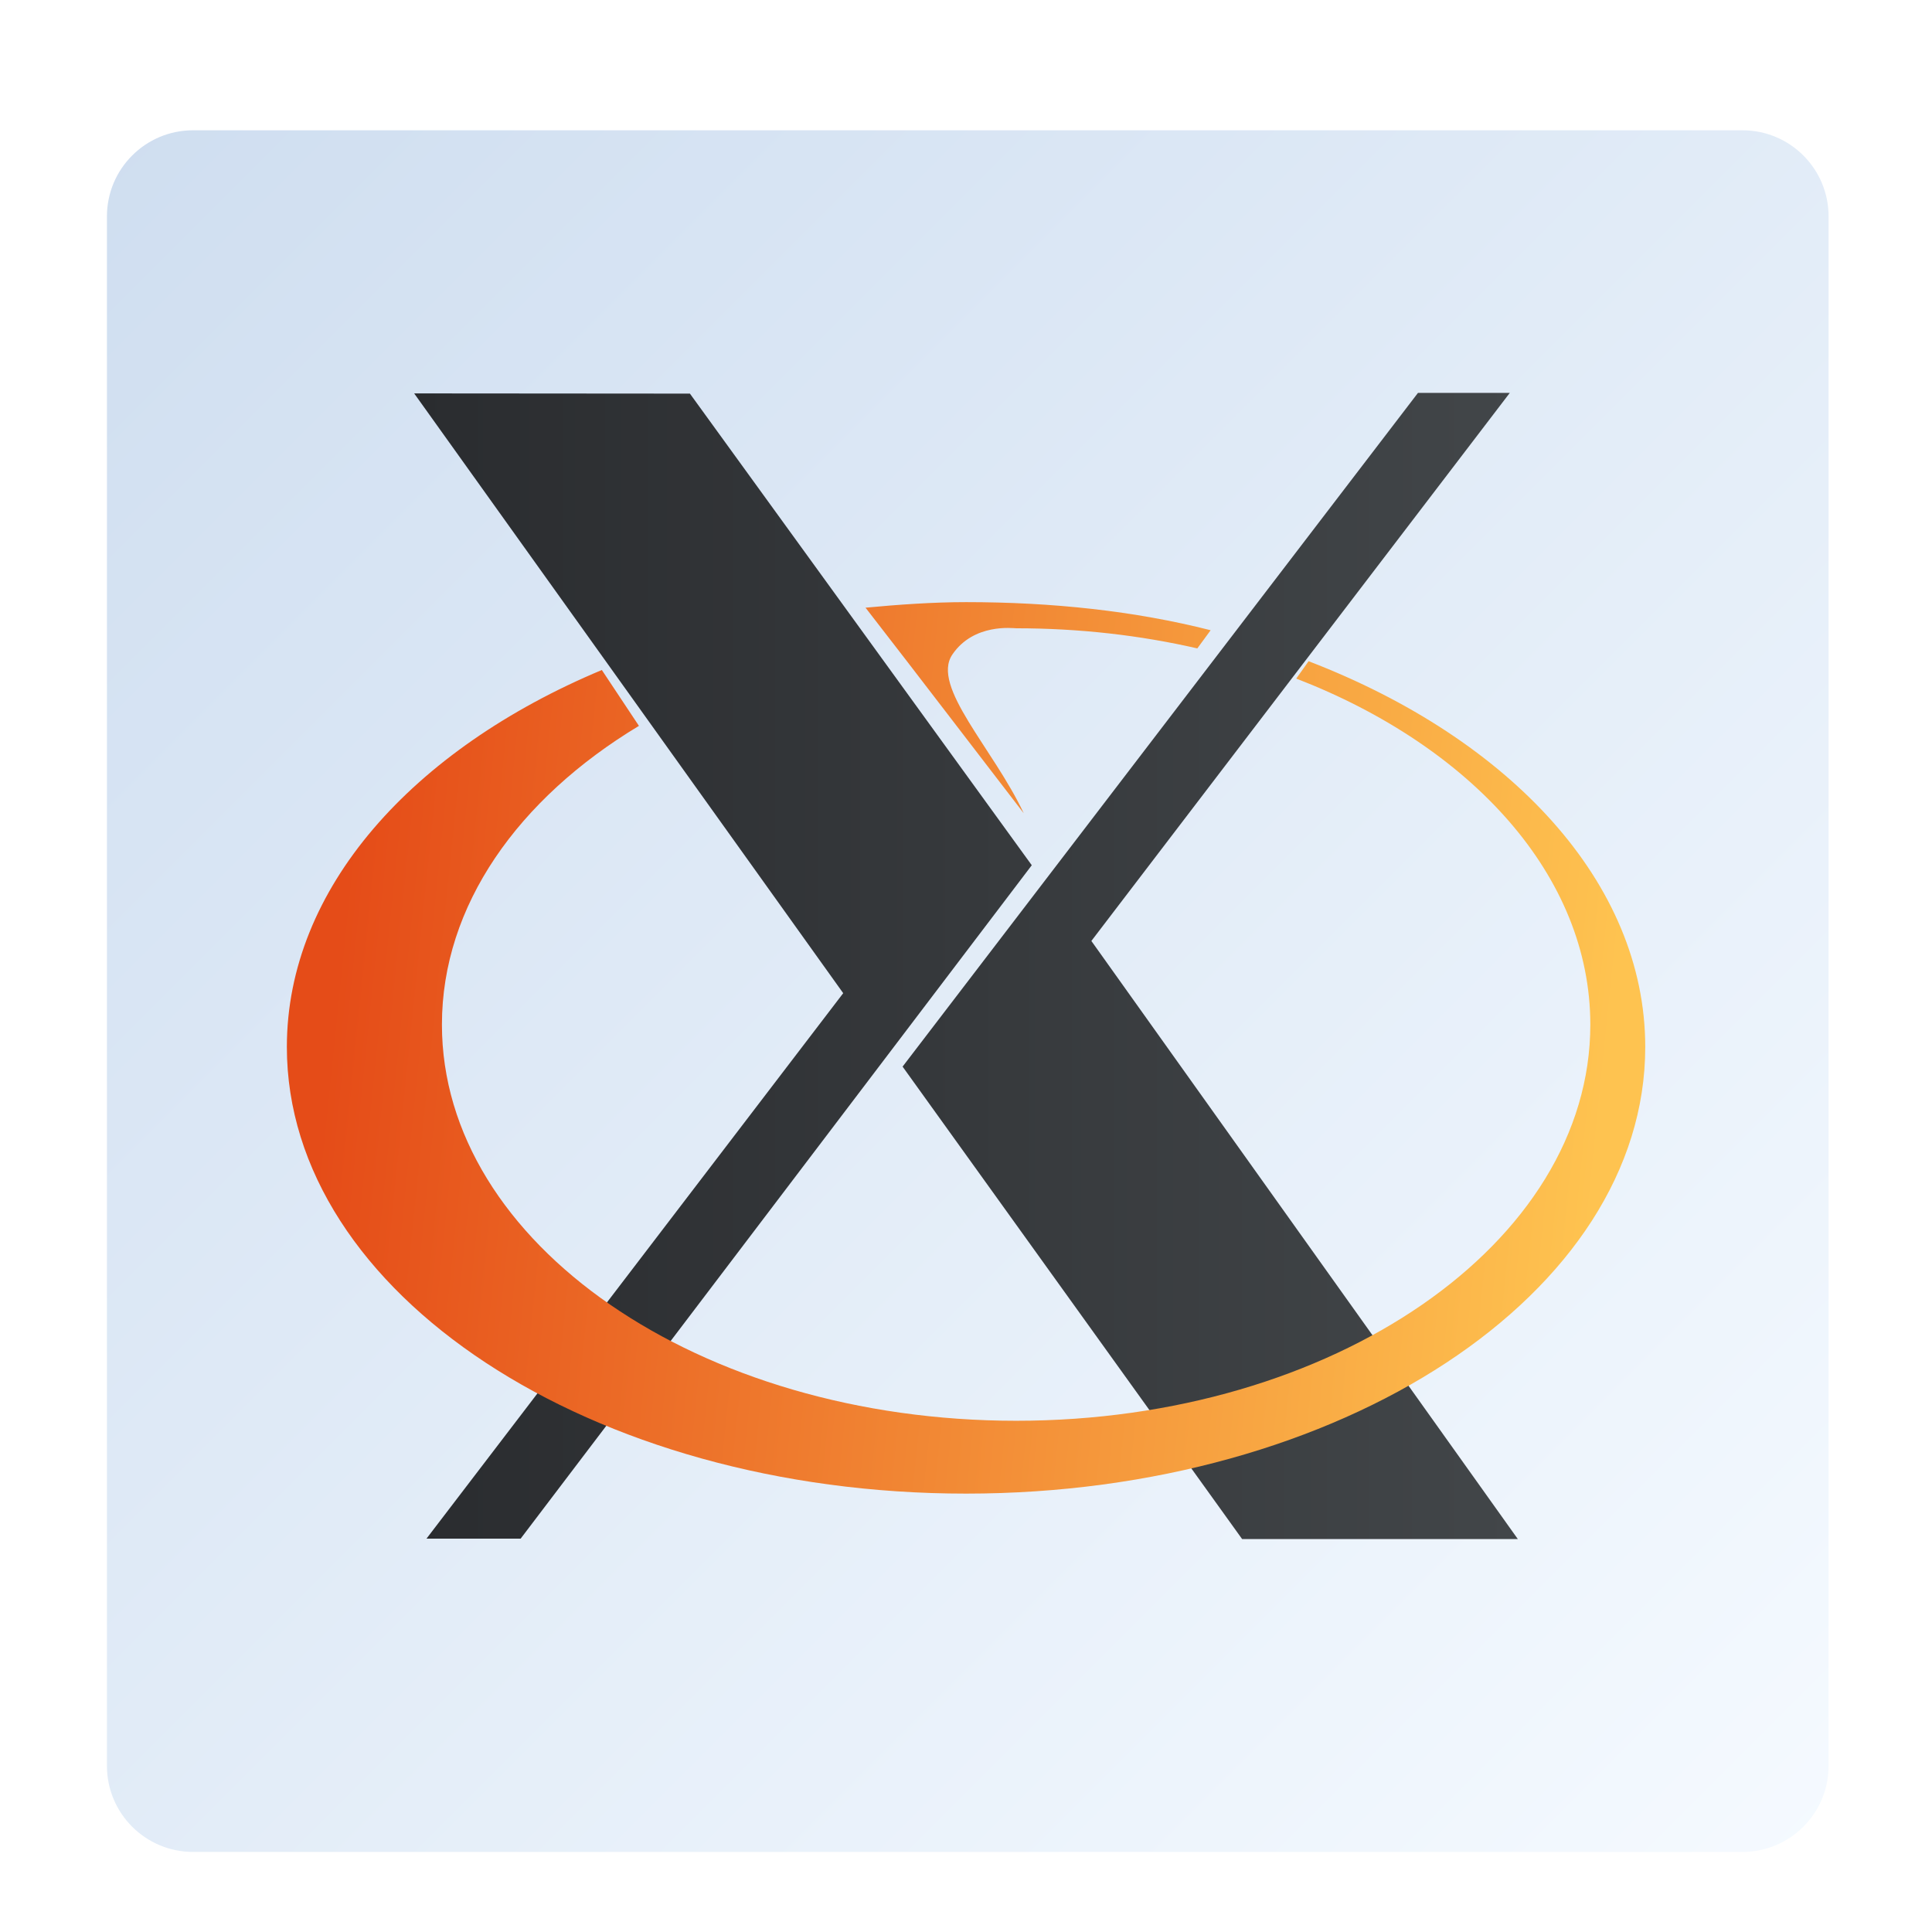
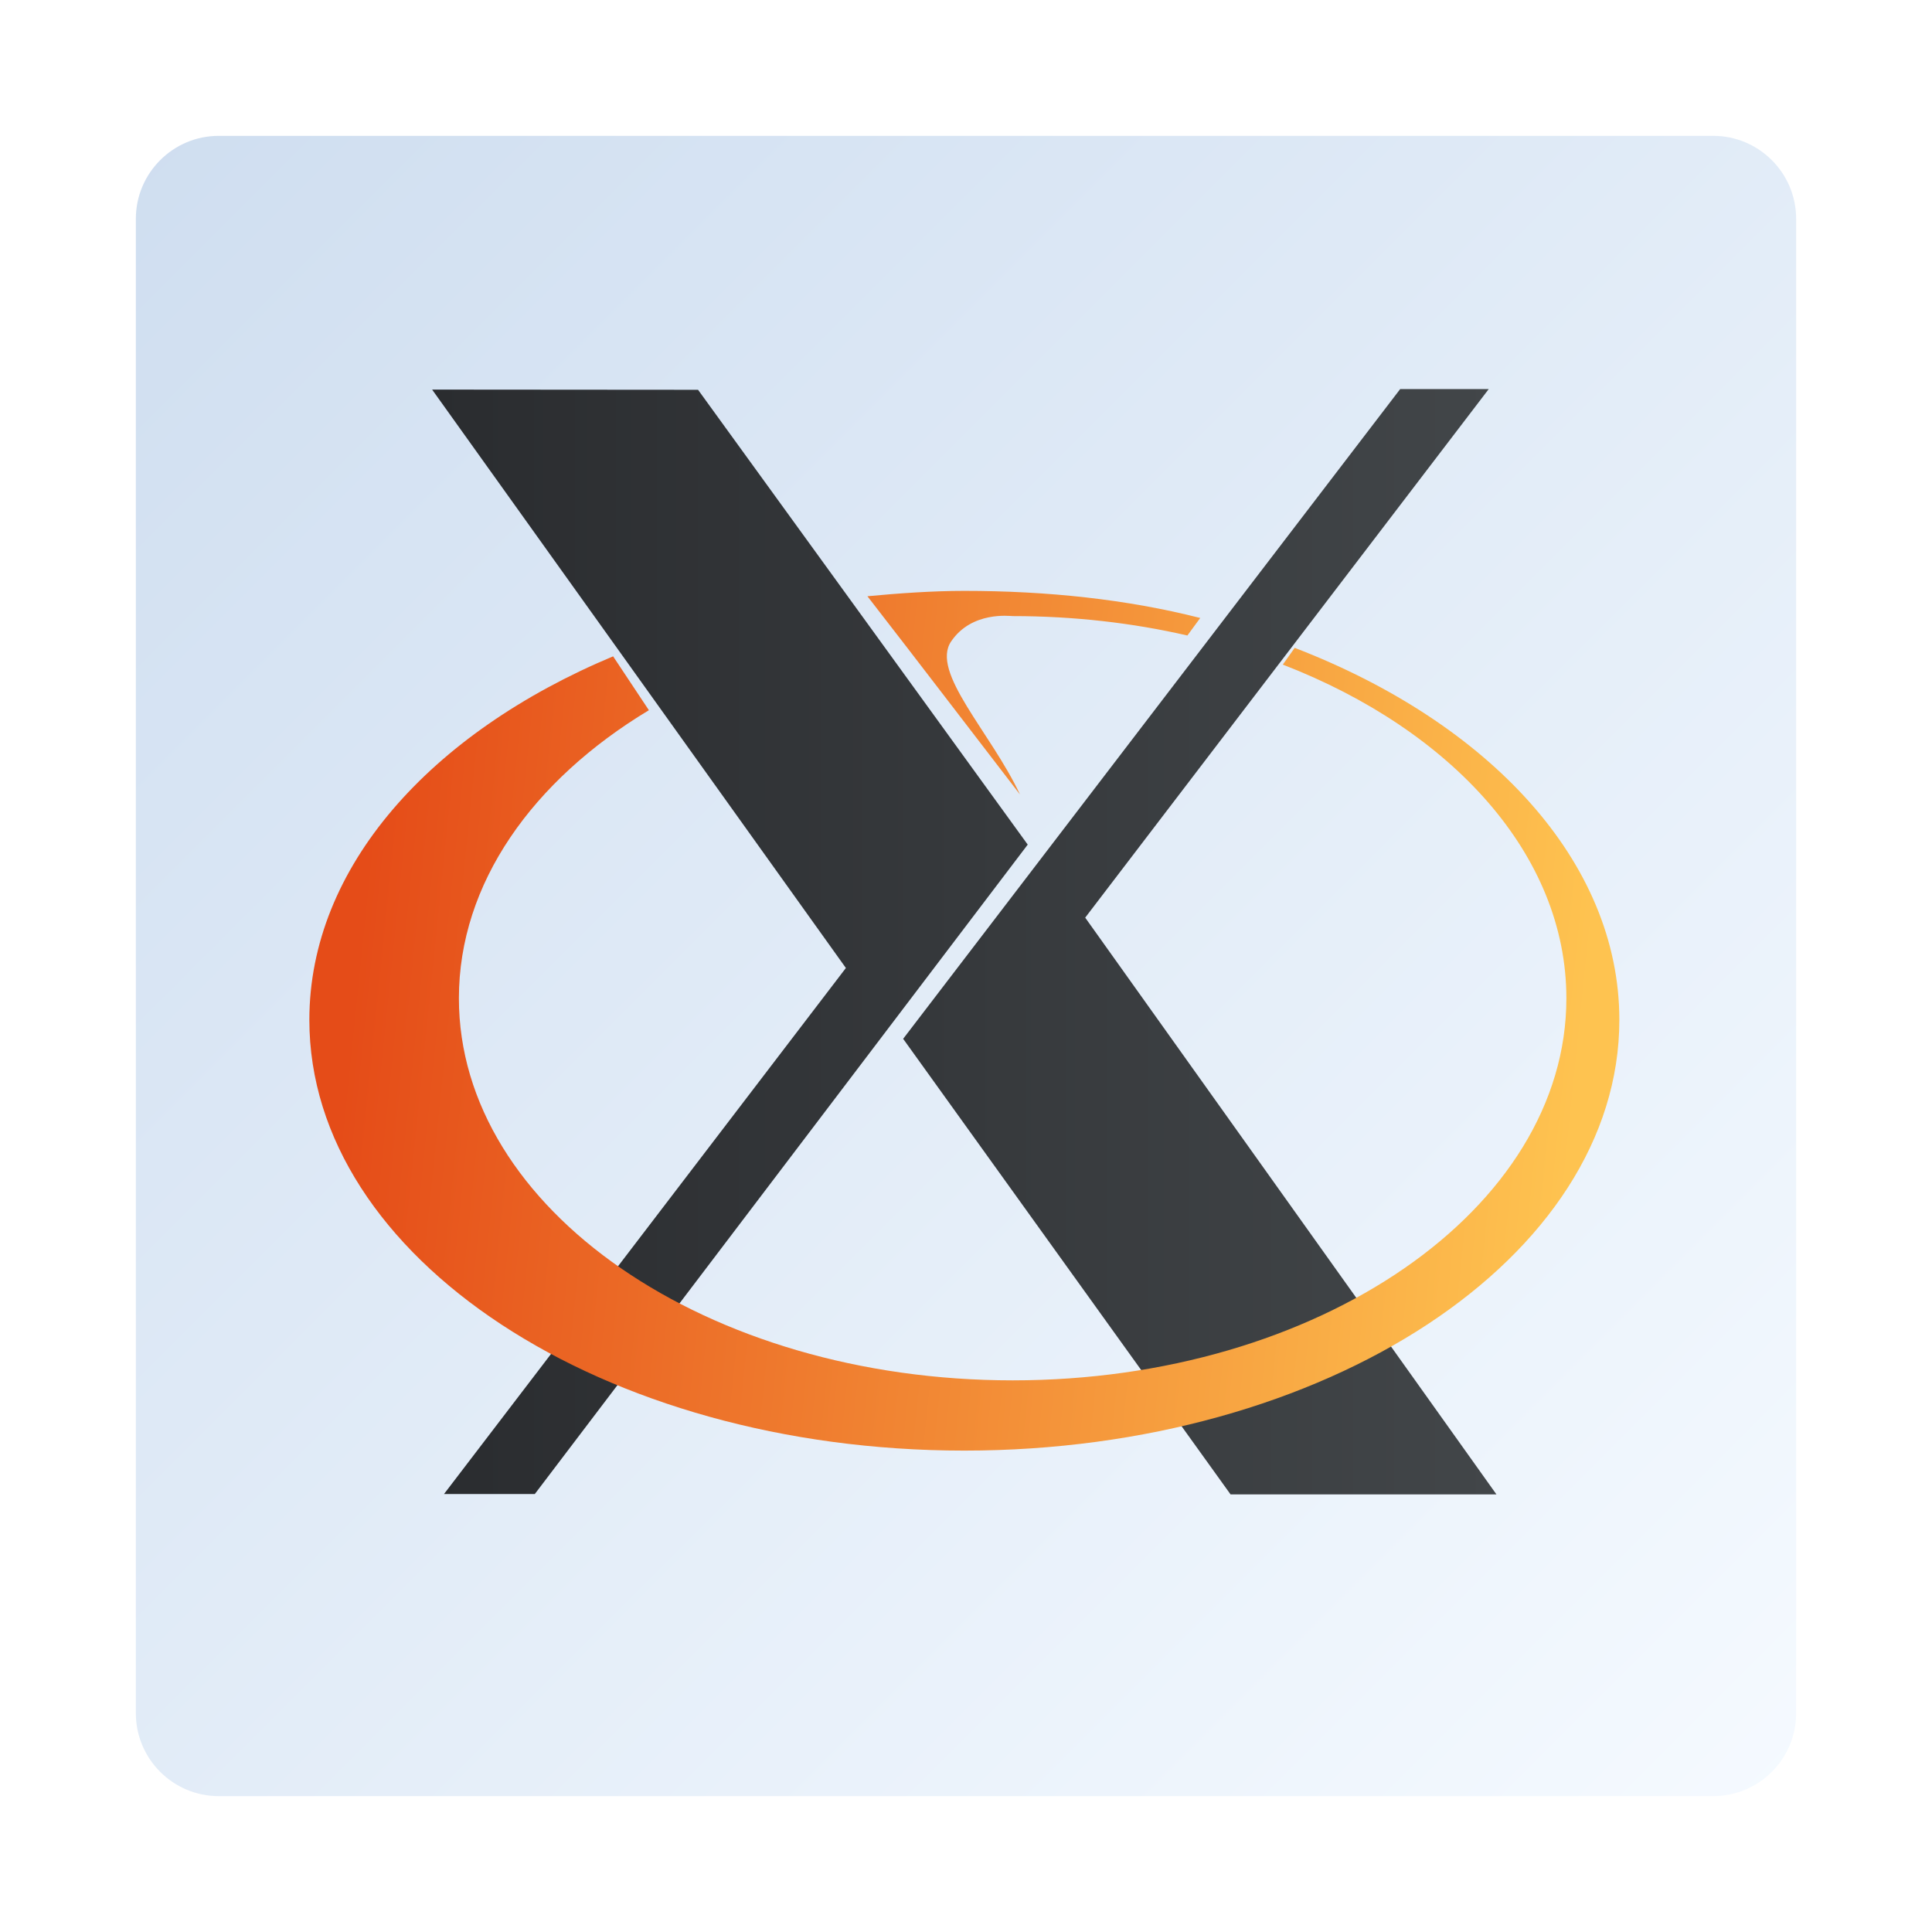
- <svg xmlns="http://www.w3.org/2000/svg" width="64" height="64" version="1.1">
-   <defs>
-     <linearGradient id="linearGradient953" x1="-48.646" x2="-32.772" y1="-6.301" y2="9.574" gradientTransform="translate(1.0224 -.57831)" gradientUnits="userSpaceOnUse">
-       <stop stop-color="#cfdef0" offset="0" />
-       <stop stop-color="#f5faff" offset="1" />
+ <svg xmlns="http://www.w3.org/2000/svg" width="64" height="64" version="1.1" id="svg59">
+   <defs id="defs19">
+     <linearGradient id="linearGradient953" x1="-48.646" x2="-32.772" y1="-6.301" y2="9.574" gradientTransform="translate(1.0224,-0.57831)" gradientUnits="userSpaceOnUse">
+       <stop stop-color="#cfdef0" offset="0" id="stop4" />
+       <stop stop-color="#f5faff" offset="1" id="stop6" />
    </linearGradient>
-     <linearGradient id="linearGradient1092" x1="10.973" x2="36.937" y1="24" y2="24" gradientTransform="matrix(1.0014 0 0 1.0026 -88.438 .43837)" gradientUnits="userSpaceOnUse">
-       <stop stop-color="#2a2c2f" offset="0" />
-       <stop stop-color="#424649" offset="1" />
+     <linearGradient id="linearGradient1092" x1="10.973" x2="36.937" y1="24" y2="24" gradientTransform="matrix(1.0014,0,0,1.0026,-88.438,0.43837)" gradientUnits="userSpaceOnUse">
+       <stop stop-color="#2a2c2f" offset="0" id="stop9" />
+       <stop stop-color="#424649" offset="1" id="stop11" />
    </linearGradient>
-     <linearGradient id="linearGradient1094" x1="319.21" x2="657.65" y1="235.15" y2="269.49" gradientTransform="matrix(.088238 0 0 .087173 -107.37 3.3915)" gradientUnits="userSpaceOnUse">
-       <stop stop-color="#e54c18" offset="0" />
-       <stop stop-color="#fec350" offset="1" />
+     <linearGradient id="linearGradient1094" x1="319.21" x2="657.65" y1="235.15" y2="269.49" gradientTransform="matrix(0.088238,0,0,0.087173,-107.37,3.3915)" gradientUnits="userSpaceOnUse">
+       <stop stop-color="#e54c18" offset="0" id="stop14" />
+       <stop stop-color="#fec350" offset="1" id="stop16" />
    </linearGradient>
  </defs>
-   <g transform="translate(-384.57,-499.8)" font-size="12.666px">
-     <text x="730.88" y="132.19" font-family="'Droid Sans'" />
+   <g transform="translate(-384.57,-499.8)" font-size="12.666px" id="g23">
+     <text x="730.88" y="132.19" font-family="'Droid Sans'" id="text21" />
  </g>
-   <rect x="45.98" y="22.53" width=".045" height="0" fill="#000cff" opacity=".407" />
-   <g transform="translate(.00043962 6.5706e-5)" fill="#5e4aa6">
-     <circle cx="-1469.1" cy="-1265.6" r="0" />
-     <circle cx="-1400.2" cy="-1257.6" r="0" />
-     <circle cx="-1377.2" cy="-1283.4" r="0" />
-     <circle cx="-1387.8" cy="-1256.7" r="0" />
+   <rect x="45.98" y="22.53" width=".045" height="0" fill="#000cff" opacity=".407" id="rect25" />
+   <g transform="translate(.00043962 6.5706e-5)" fill="#5e4aa6" id="g35">
+     <circle cx="-1469.1" cy="-1265.6" r="0" id="circle27" />
+     <circle cx="-1400.2" cy="-1257.6" r="0" id="circle29" />
+     <circle cx="-1377.2" cy="-1283.4" r="0" id="circle31" />
+     <circle cx="-1387.8" cy="-1256.7" r="0" id="circle33" />
  </g>
-   <g transform="matrix(.95051 0 0 .95051 1.6412 2.4157)">
-     <g transform="matrix(3.7796,0,0,3.7796,-151.13,-27.199)" fill="#5e4aa6" stroke-width=".265">
-       <circle cx="-330.35" cy="-328.38" r="0" />
-       <circle cx="-312.11" cy="-326.25" r="0" />
-       <circle cx="-306.02" cy="-333.07" r="0" />
-       <circle cx="-308.84" cy="-326.01" r="0" />
+   <g id="g897" transform="matrix(0.9643761,0,0,0.9643761,1.083668,0.3378552)">
+     <g transform="matrix(0.95051,0,0,0.95051,1.6412,2.4157)" id="g51">
+       <g transform="matrix(3.7796,0,0,3.7796,-151.13,-27.199)" fill="#5e4aa6" stroke-width="0.265" id="g45">
+         <circle cx="-330.35" cy="-328.38" r="0" id="circle37" />
+         <circle cx="-312.11" cy="-326.25" r="0" id="circle39" />
+         <circle cx="-306.02" cy="-333.07" r="0" id="circle41" />
+         <circle cx="-308.84" cy="-326.01" r="0" id="circle43" />
+       </g>
+       <g transform="matrix(3.7796,0,0,3.7796,182,27.999)" id="g49">
+         <rect x="-47.624" y="-6.879" width="15.875" height="15.875" ry="0.794" fill="url(#linearGradient953)" id="rect47" style="fill:url(#linearGradient953)" />
+       </g>
    </g>
-     <g transform="matrix(3.7796,0,0,3.7796,182,27.999)">
-       <rect x="-47.624" y="-6.879" width="15.875" height="15.875" ry=".794" fill="url(#linearGradient953)" />
+     <g transform="matrix(1.4062,0,0,1.4062,122.63,-2.4531)" id="g57">
+       <path d="m -77.16,37.991 9.817,-12.85 -10.107,-14.129 6.496,0.005 8.053,11.11 -12.041,15.864 h -2.218 z m 19.214,0.009 -7.998,-11.129 12.141,-15.871 h 2.163 l -9.857,12.911 10.046,14.089 z" fill="url(#linearGradient1092)" id="path53" style="fill:url(#linearGradient1092)" />
+       <path d="m -64.451,15.929 c -0.781,0 -1.615,0.06 -2.366,0.131 1.338,1.724 2.449,3.184 3.727,4.843 -0.717,-1.525 -2.191,-2.987 -1.682,-3.739 0.504,-0.744 1.434,-0.619 1.505,-0.619 1.49,0 2.925,0.166 4.266,0.474 l 0.314,-0.428 c -1.789,-0.455 -3.731,-0.662 -5.763,-0.662 z m 8.071,1.392 -0.29,0.409 c 4.132,1.599 6.927,4.652 6.927,8.151 0,5.152 -6.059,9.333 -13.525,9.333 -7.466,0 -13.528,-4.181 -13.528,-9.333 10e-7,-2.806 1.798,-5.324 4.641,-7.037 l -0.874,-1.316 c -4.46,1.868 -7.42,5.147 -7.42,8.881 0,5.809 7.167,10.521 15.999,10.521 8.832,0 16.001,-4.712 16.001,-10.521 0,-3.873 -3.187,-7.261 -7.93,-9.088 z" fill="url(#linearGradient1094)" id="path55" style="fill:url(#linearGradient1094)" />
    </g>
  </g>
-   <g transform="matrix(1.4062 0 0 1.4062 122.63 -2.4531)">
-     <path d="m-77.16 37.991 9.817-12.85-10.107-14.129 6.496 0.005 8.053 11.11-12.041 15.864h-2.218zm19.214 0.009-7.998-11.129 12.141-15.871h2.163l-9.857 12.911 10.046 14.089z" fill="url(#linearGradient1092)" />
-     <path d="m-64.451 15.929c-0.781 0-1.615 0.06-2.366 0.131 1.338 1.724 2.449 3.184 3.727 4.843-0.717-1.525-2.191-2.987-1.682-3.739 0.504-0.744 1.434-0.619 1.505-0.619 1.49 0 2.925 0.166 4.266 0.474l0.314-0.428c-1.789-0.455-3.731-0.662-5.763-0.662zm8.071 1.392-0.29 0.409c4.132 1.599 6.927 4.652 6.927 8.151 0 5.152-6.059 9.333-13.525 9.333-7.466 0-13.528-4.181-13.528-9.333 1e-6 -2.806 1.798-5.324 4.641-7.037l-0.874-1.316c-4.46 1.868-7.42 5.147-7.42 8.881 0 5.809 7.167 10.521 15.999 10.521 8.832 0 16.001-4.712 16.001-10.521 0-3.873-3.187-7.261-7.93-9.088z" fill="url(#linearGradient1094)" />
-   </g>
</svg>
